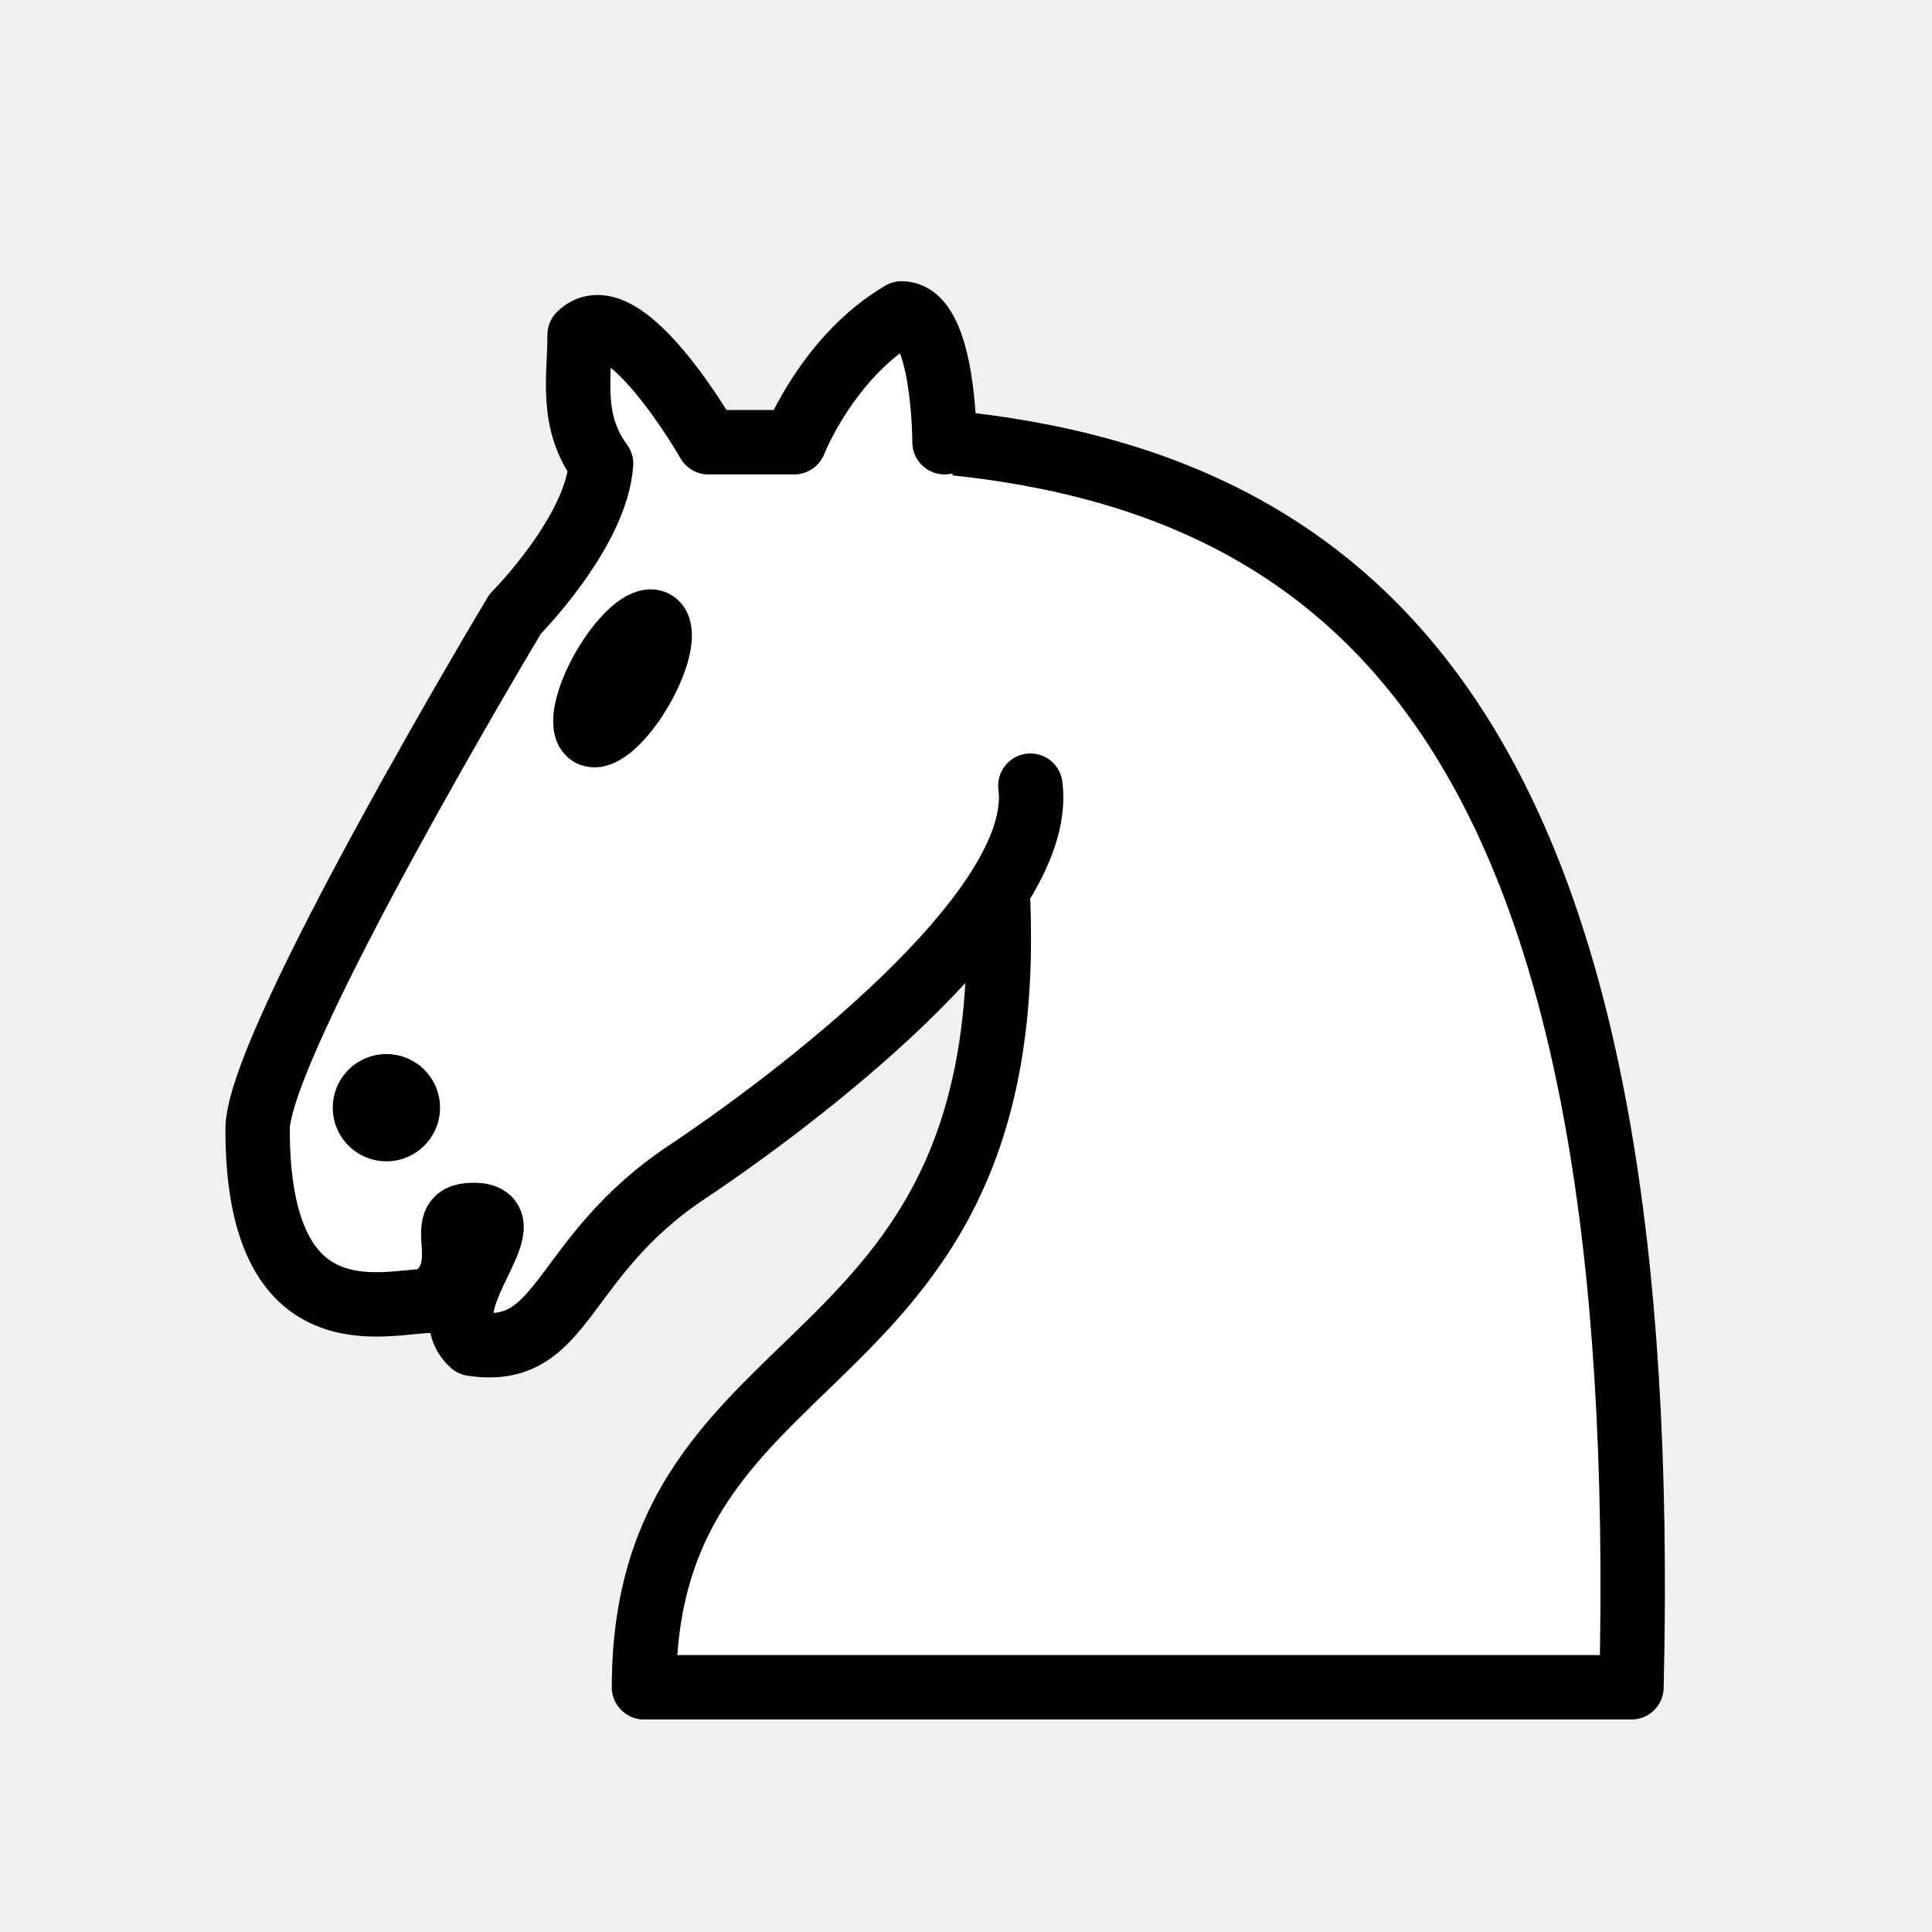
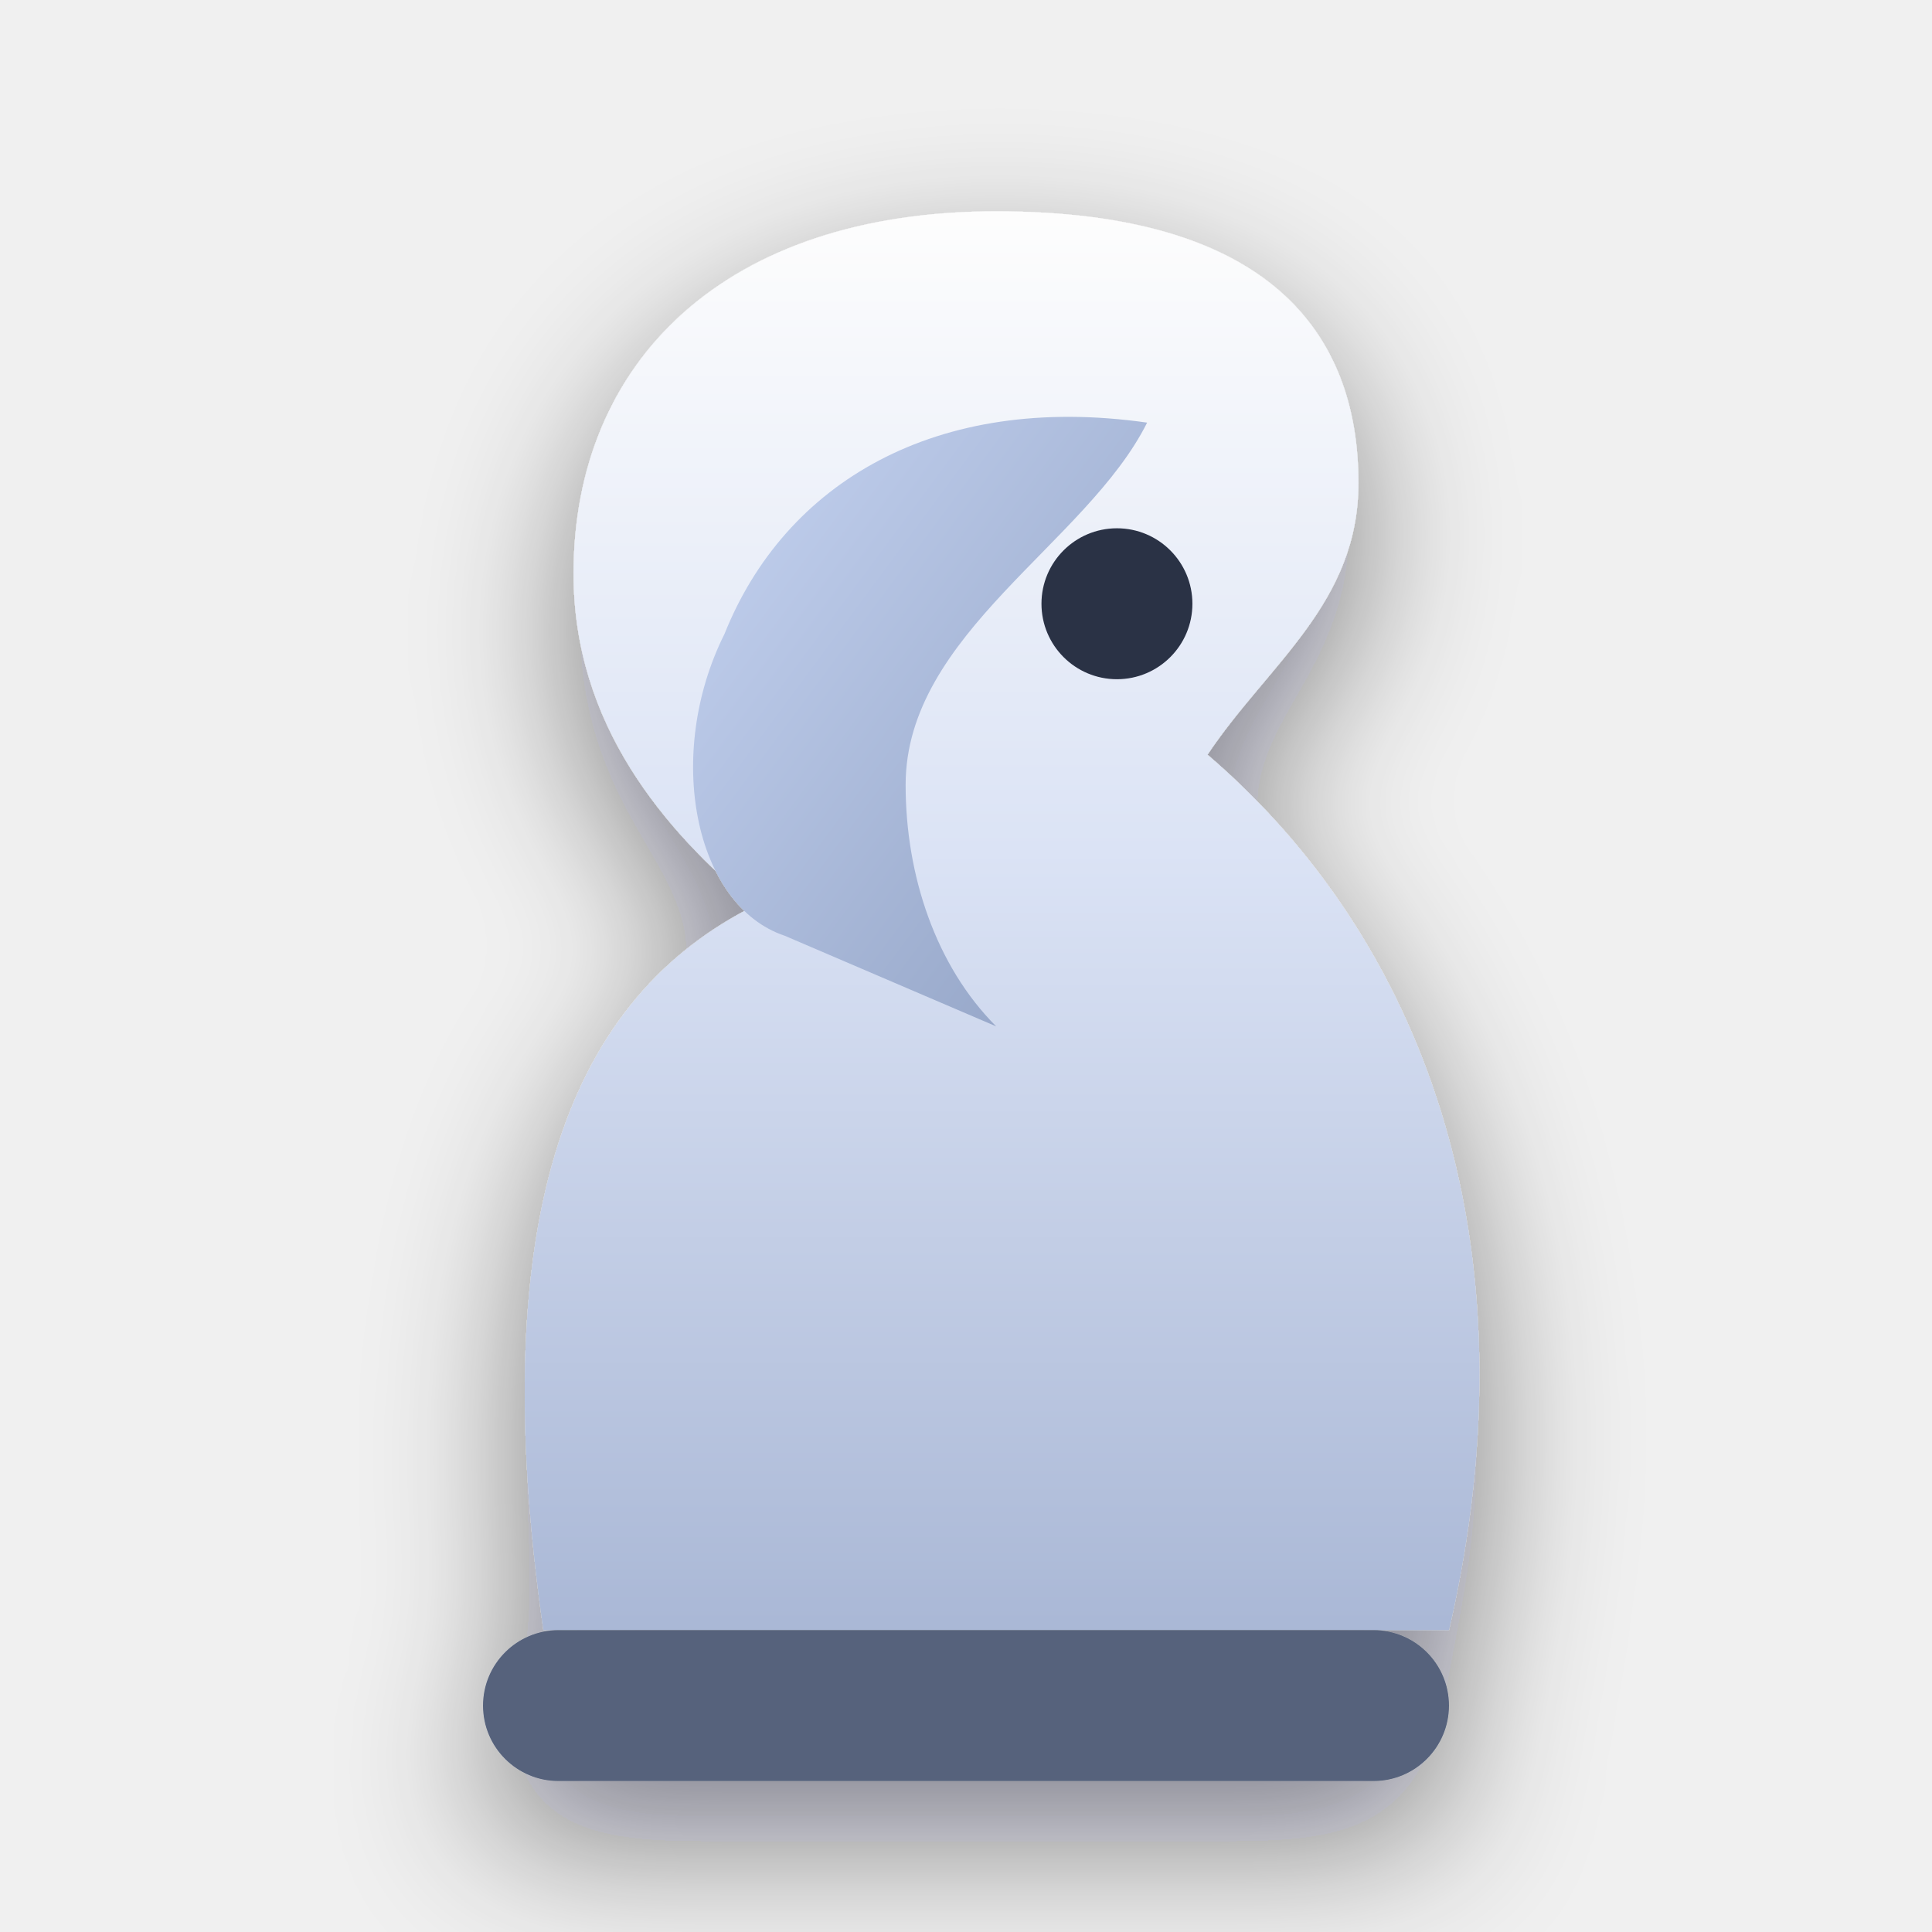
- <svg xmlns="http://www.w3.org/2000/svg" version="1.1" width="45" height="45">
-   <g style="opacity:1; fill:none; fill-opacity:1; fill-rule:evenodd; stroke:#000000; stroke-width:1.5; stroke-linecap:round;stroke-linejoin:round;stroke-miterlimit:4; stroke-dasharray:none; stroke-opacity:1;" transform="translate(0,0.3)">
-     <path d="M 22,10 C 32.5,11 38.5,18 38,39 L 15,39 C 15,30 25,32.5 23,18" style="fill:#ffffff; stroke:#000000;" />
-     <path d="M 24,18 C 24.38,20.91 18.45,25.37 16,27 C 13,29 13.18,31.34 11,31 C 9.958,30.06 12.41,27.96 11,28 C 10,28 11.19,29.23 10,30 C 9,30 5.997,31 6,26 C 6,24 12,14 12,14 C 12,14 13.89,12.1 14,10.5 C 13.27,9.506 13.5,8.5 13.5,7.5 C 14.5,6.5 16.5,10 16.5,10 L 18.5,10 C 18.5,10 19.28,8.008 21,7 C 22,7 22,10 22,10" style="fill:#ffffff; stroke:#000000;" />
-     <path d="M 9.5 25.5 A 0.5 0.5 0 1 1 8.5,25.5 A 0.5 0.5 0 1 1 9.5 25.5 z" style="fill:#000000; stroke:#000000;" />
-     <path d="M 15 15.5 A 0.5 1.5 0 1 1  14,15.5 A 0.5 1.5 0 1 1  15 15.5 z" transform="matrix(0.866,0.5,-0.5,0.866,9.693,-5.173)" style="fill:#000000; stroke:#000000;" />
+ <svg xmlns="http://www.w3.org/2000/svg" viewBox="0 0 128 128">
+   <defs>
+     <linearGradient id="wKnightBody" x1="0%" y1="0%" x2="0%" y2="100%">
+       <stop offset="0%" stop-color="#fdfdfd" />
+       <stop offset="45%" stop-color="#dbe3f5" />
+       <stop offset="100%" stop-color="#aab8d6" />
+     </linearGradient>
+     <linearGradient id="wKnightMane" x1="0%" y1="0%" x2="100%" y2="100%">
+       <stop offset="0%" stop-color="#c6d4f2" />
+       <stop offset="100%" stop-color="#8fa0c2" />
+     </linearGradient>
+     <filter id="wKnightShadow" x="-15%" y="-20%" width="140%" height="160%" color-interpolation-filters="sRGB">
+       <feDropShadow dx="0" dy="4" stdDeviation="5" flood-color="#0a0d1a" flood-opacity="0.45" />
+     </filter>
+   </defs>
+   <g filter="url(#wKnightShadow)">
+     <path d="M36 108h60c6-26-2-46-16-58 4-6 10-10 10-18 0-10-6-18-24-18-18 0-28 10-28 24 0 10 6 17 12 22-12 6-18 20-14 48z" fill="url(#wKnightBody)" />
+     <path d="M48 42c4-10 14-16 28-14-4 8-16 14-16 24 0 6 2 12 6 16l-14-6c-6-2-8-12-4-20z" fill="url(#wKnightMane)" />
+     <circle cx="74" cy="40" r="5" fill="#2a3145" />
+     <rect x="32" y="108" width="64" height="10" rx="5" fill="#56627c" />
  </g>
</svg>
